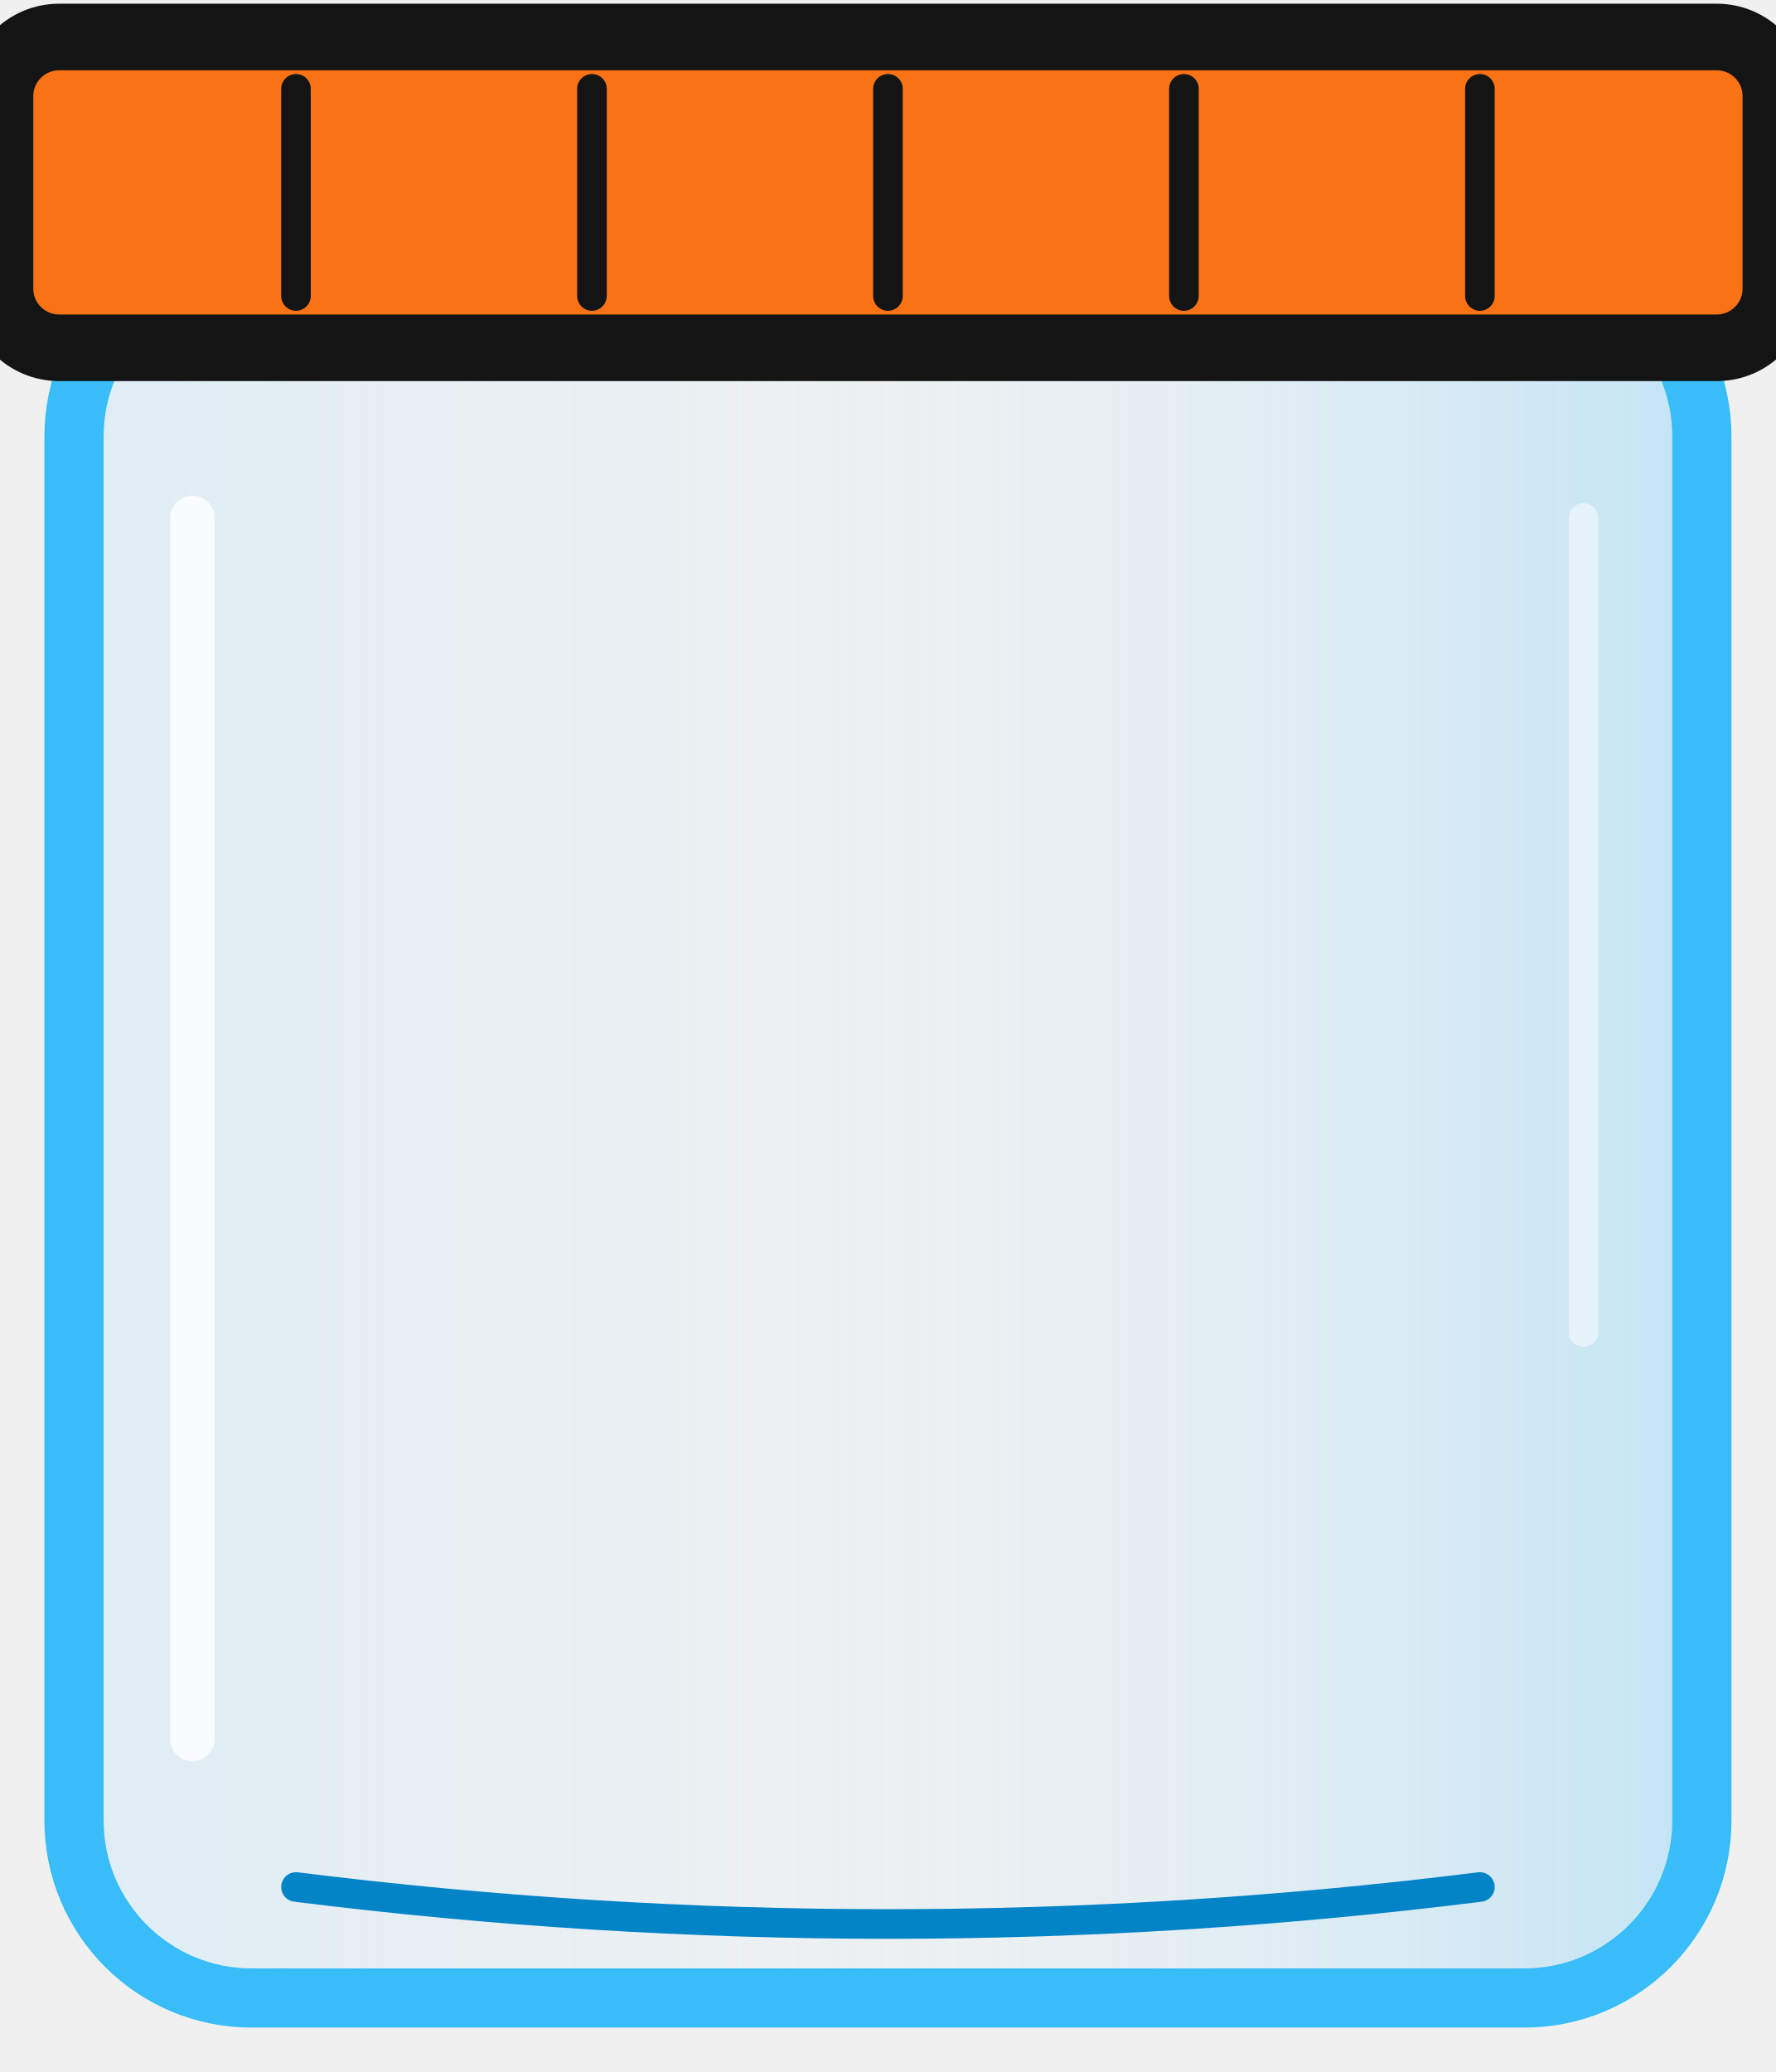
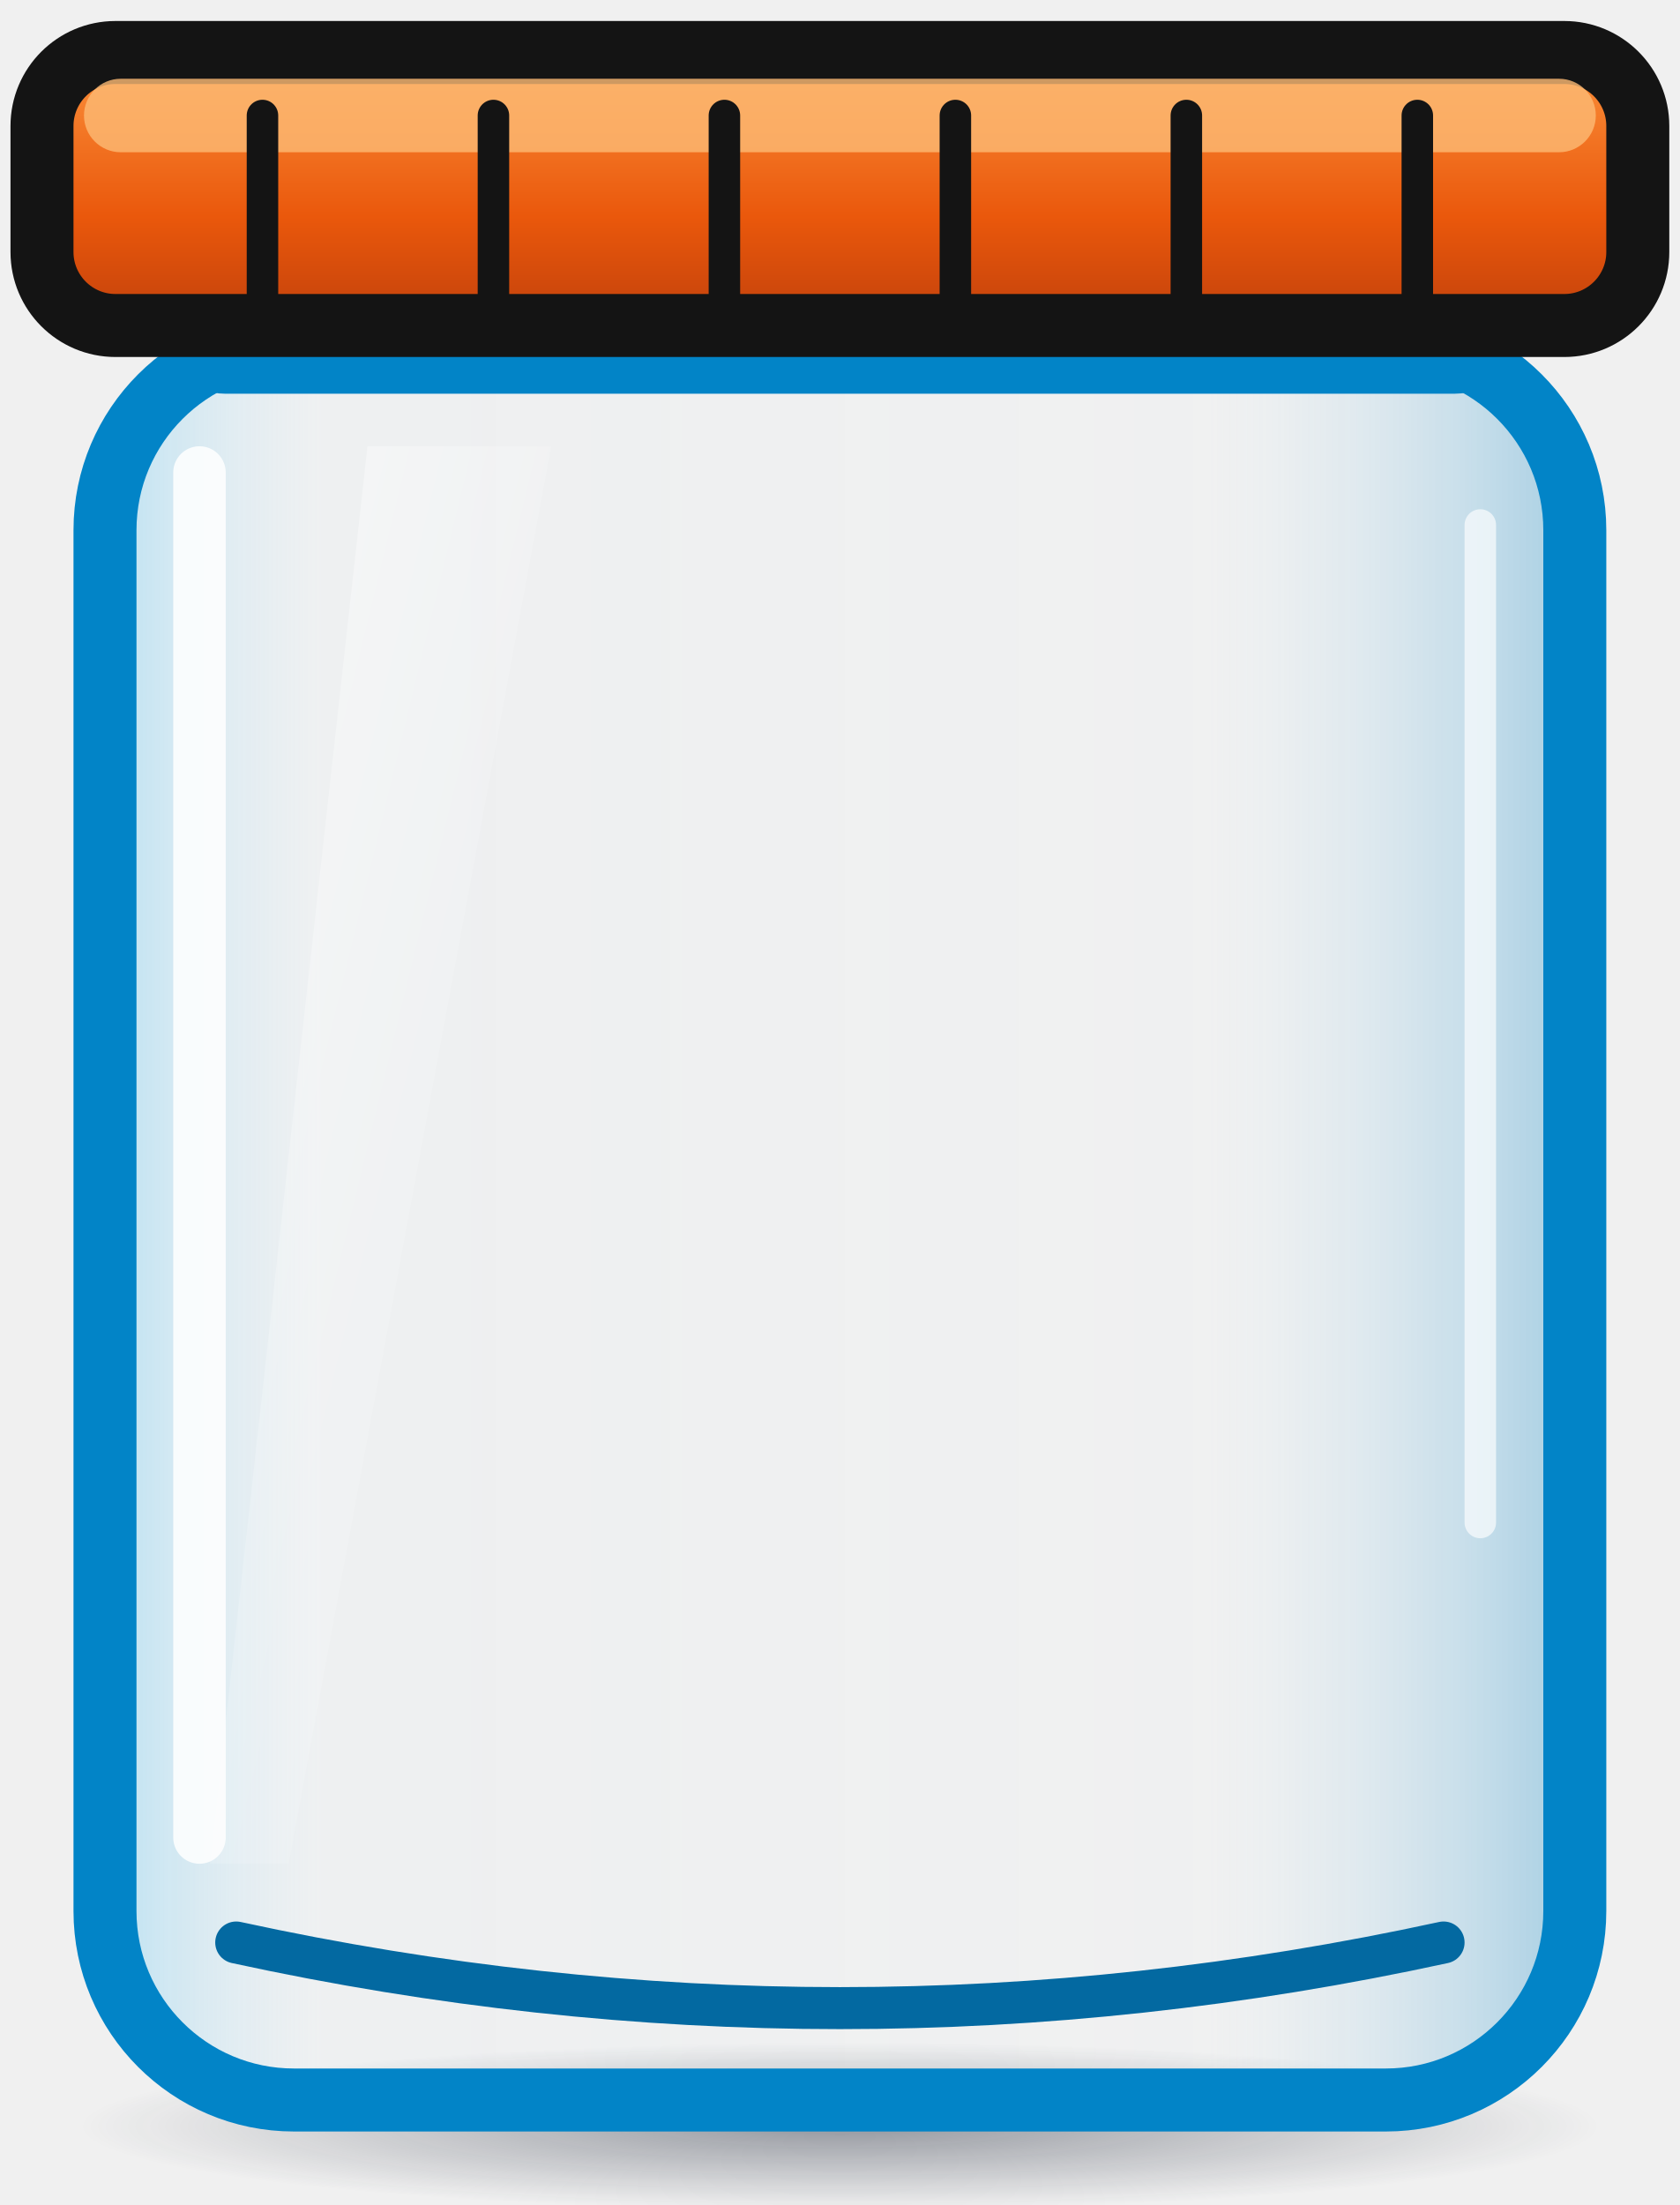
- <svg xmlns="http://www.w3.org/2000/svg" viewBox="-120 -140 240 280" width="240" height="280">
+ <svg xmlns="http://www.w3.org/2000/svg" viewBox="-160 -210 320 420" width="320" height="420">
  <defs>
-     <linearGradient id="jarGlassGrad" x1="0%" y1="0%" x2="100%" y2="0%">
-       <stop offset="0%" stop-color="#BAE6FD" stop-opacity="0.35" />
-       <stop offset="50%" stop-color="#E0F2FE" stop-opacity="0.15" />
-       <stop offset="100%" stop-color="#7DD3FC" stop-opacity="0.4" />
+     <radialGradient id="jarBaseShadow" cx="50%" cy="50%" r="50%">
+       <stop offset="0%" stop-color="#0F172A" stop-opacity="0.4" />
+       <stop offset="100%" stop-color="#0F172A" stop-opacity="0" />
+     </radialGradient>
+     <linearGradient id="jarGlassFill" x1="0%" y1="0%" x2="100%" y2="0%">
+       <stop offset="0%" stop-color="#38BDF8" stop-opacity="0.30" />
+       <stop offset="15%" stop-color="#E0F2FE" stop-opacity="0.10" />
+       <stop offset="75%" stop-color="#F0F9FF" stop-opacity="0.08" />
+       <stop offset="100%" stop-color="#0284C7" stop-opacity="0.32" />
+     </linearGradient>
+     <linearGradient id="specularGleam" x1="0%" y1="0%" x2="100%" y2="100%">
+       <stop offset="0%" stop-color="#FFFFFF" stop-opacity="0.85" />
+       <stop offset="50%" stop-color="#FFFFFF" stop-opacity="0.25" />
+       <stop offset="100%" stop-color="#FFFFFF" stop-opacity="0" />
+     </linearGradient>
+     <linearGradient id="lidGrad" x1="0%" y1="0%" x2="0%" y2="100%">
+       <stop offset="0%" stop-color="#FB923C" />
+       <stop offset="60%" stop-color="#EA580C" />
+       <stop offset="100%" stop-color="#C2410C" />
    </linearGradient>
  </defs>
-   <rect x="-110" y="-105" width="220" height="235" rx="24" ry="24" fill="url(#jarGlassGrad)" stroke="#38BDF8" stroke-width="8" stroke-linejoin="round" />
-   <path d="M -94 -70 L -94 95" stroke="#FFFFFF" stroke-width="6" stroke-linecap="round" opacity="0.8" />
-   <path d="M 94 -70 L 94 40" stroke="#FFFFFF" stroke-width="4" stroke-linecap="round" opacity="0.5" />
-   <path d="M -80 115 Q 0 125 80 115" stroke="#0284C7" stroke-width="4" fill="none" stroke-linecap="round" />
-   <rect x="-120" y="-135" width="240" height="42" rx="8" ry="8" fill="#F97316" stroke="#141414" stroke-width="9" stroke-linejoin="round" />
-   <g stroke="#141414" stroke-width="4" stroke-linecap="round">
-     <line x1="-80" y1="-128" x2="-80" y2="-100" />
-     <line x1="-40" y1="-128" x2="-40" y2="-100" />
-     <line x1="0" y1="-128" x2="0" y2="-100" />
-     <line x1="40" y1="-128" x2="40" y2="-100" />
-     <line x1="80" y1="-128" x2="80" y2="-100" />
+   <ellipse cx="0" cy="195" rx="145" ry="16" fill="url(#jarBaseShadow)" />
+   <rect x="-140" y="-145" width="280" height="335" rx="36" ry="36" fill="url(#jarGlassFill)" stroke="#0284C7" stroke-width="12" stroke-linejoin="round" />
+   <path d="M -115,160 Q 0,185 115,160" stroke="#0369A1" stroke-width="8" fill="none" stroke-linecap="round" />
+   <path d="M -122,-120 L -122,140" stroke="#FFFFFF" stroke-width="10" stroke-linecap="round" opacity="0.85" />
+   <path d="M -90,-125 L -55,-125 L -105,145 L -120,145 Z" fill="url(#specularGleam)" opacity="0.6" />
+   <path d="M 122,-110 L 122,80" stroke="#FFFFFF" stroke-width="6" stroke-linecap="round" opacity="0.65" />
+   <rect x="-125" y="-158" width="250" height="18" rx="8" fill="#BAE6FD" stroke="#0284C7" stroke-width="10" stroke-linejoin="round" />
+   <g id="jar-screw-lid">
+     <rect x="-152" y="-200" width="304" height="52" rx="14" ry="14" fill="url(#lidGrad)" stroke="#141414" stroke-width="12" stroke-linejoin="round" />
+     <rect x="-144" y="-195" width="288" height="14" rx="7" fill="#FDBA74" opacity="0.8" />
+     <g stroke="#141414" stroke-width="6" stroke-linecap="round">
+       <line x1="-110" y1="-188" x2="-110" y2="-154" />
+       <line x1="-66" y1="-188" x2="-66" y2="-154" />
+       <line x1="-22" y1="-188" x2="-22" y2="-154" />
+       <line x1="22" y1="-188" x2="22" y2="-154" />
+       <line x1="66" y1="-188" x2="66" y2="-154" />
+       <line x1="110" y1="-188" x2="110" y2="-154" />
+     </g>
  </g>
</svg>
